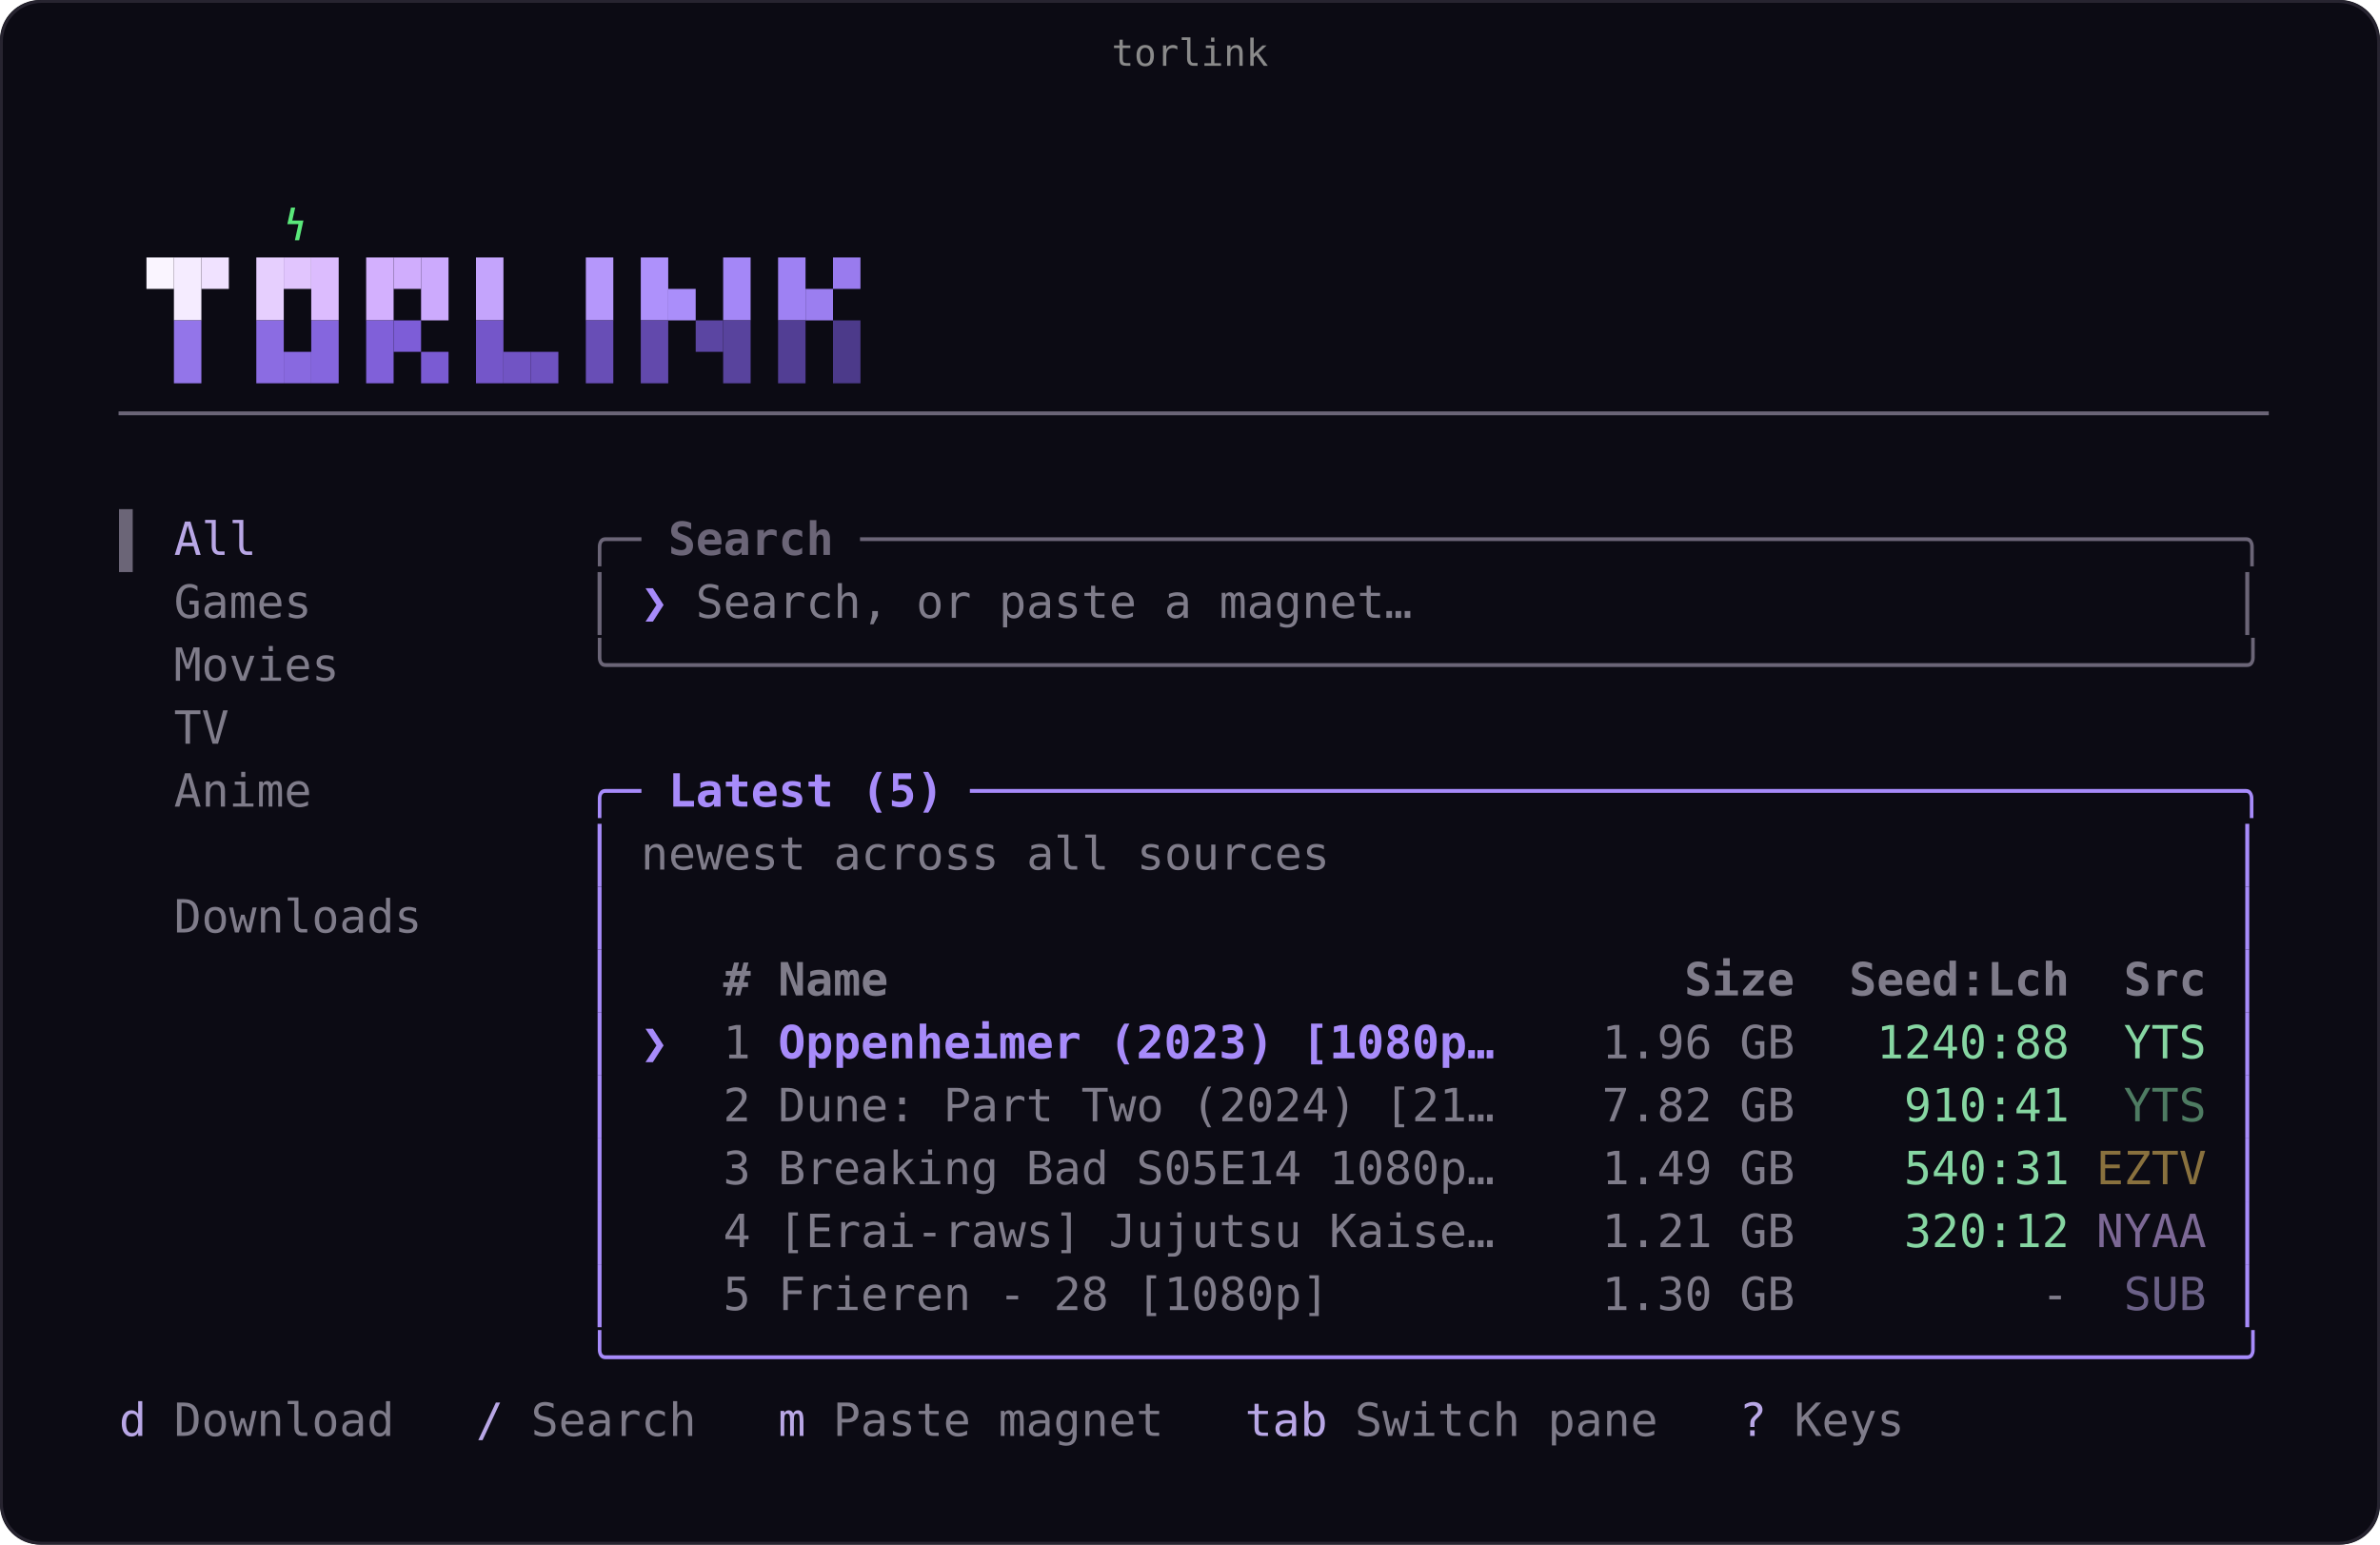
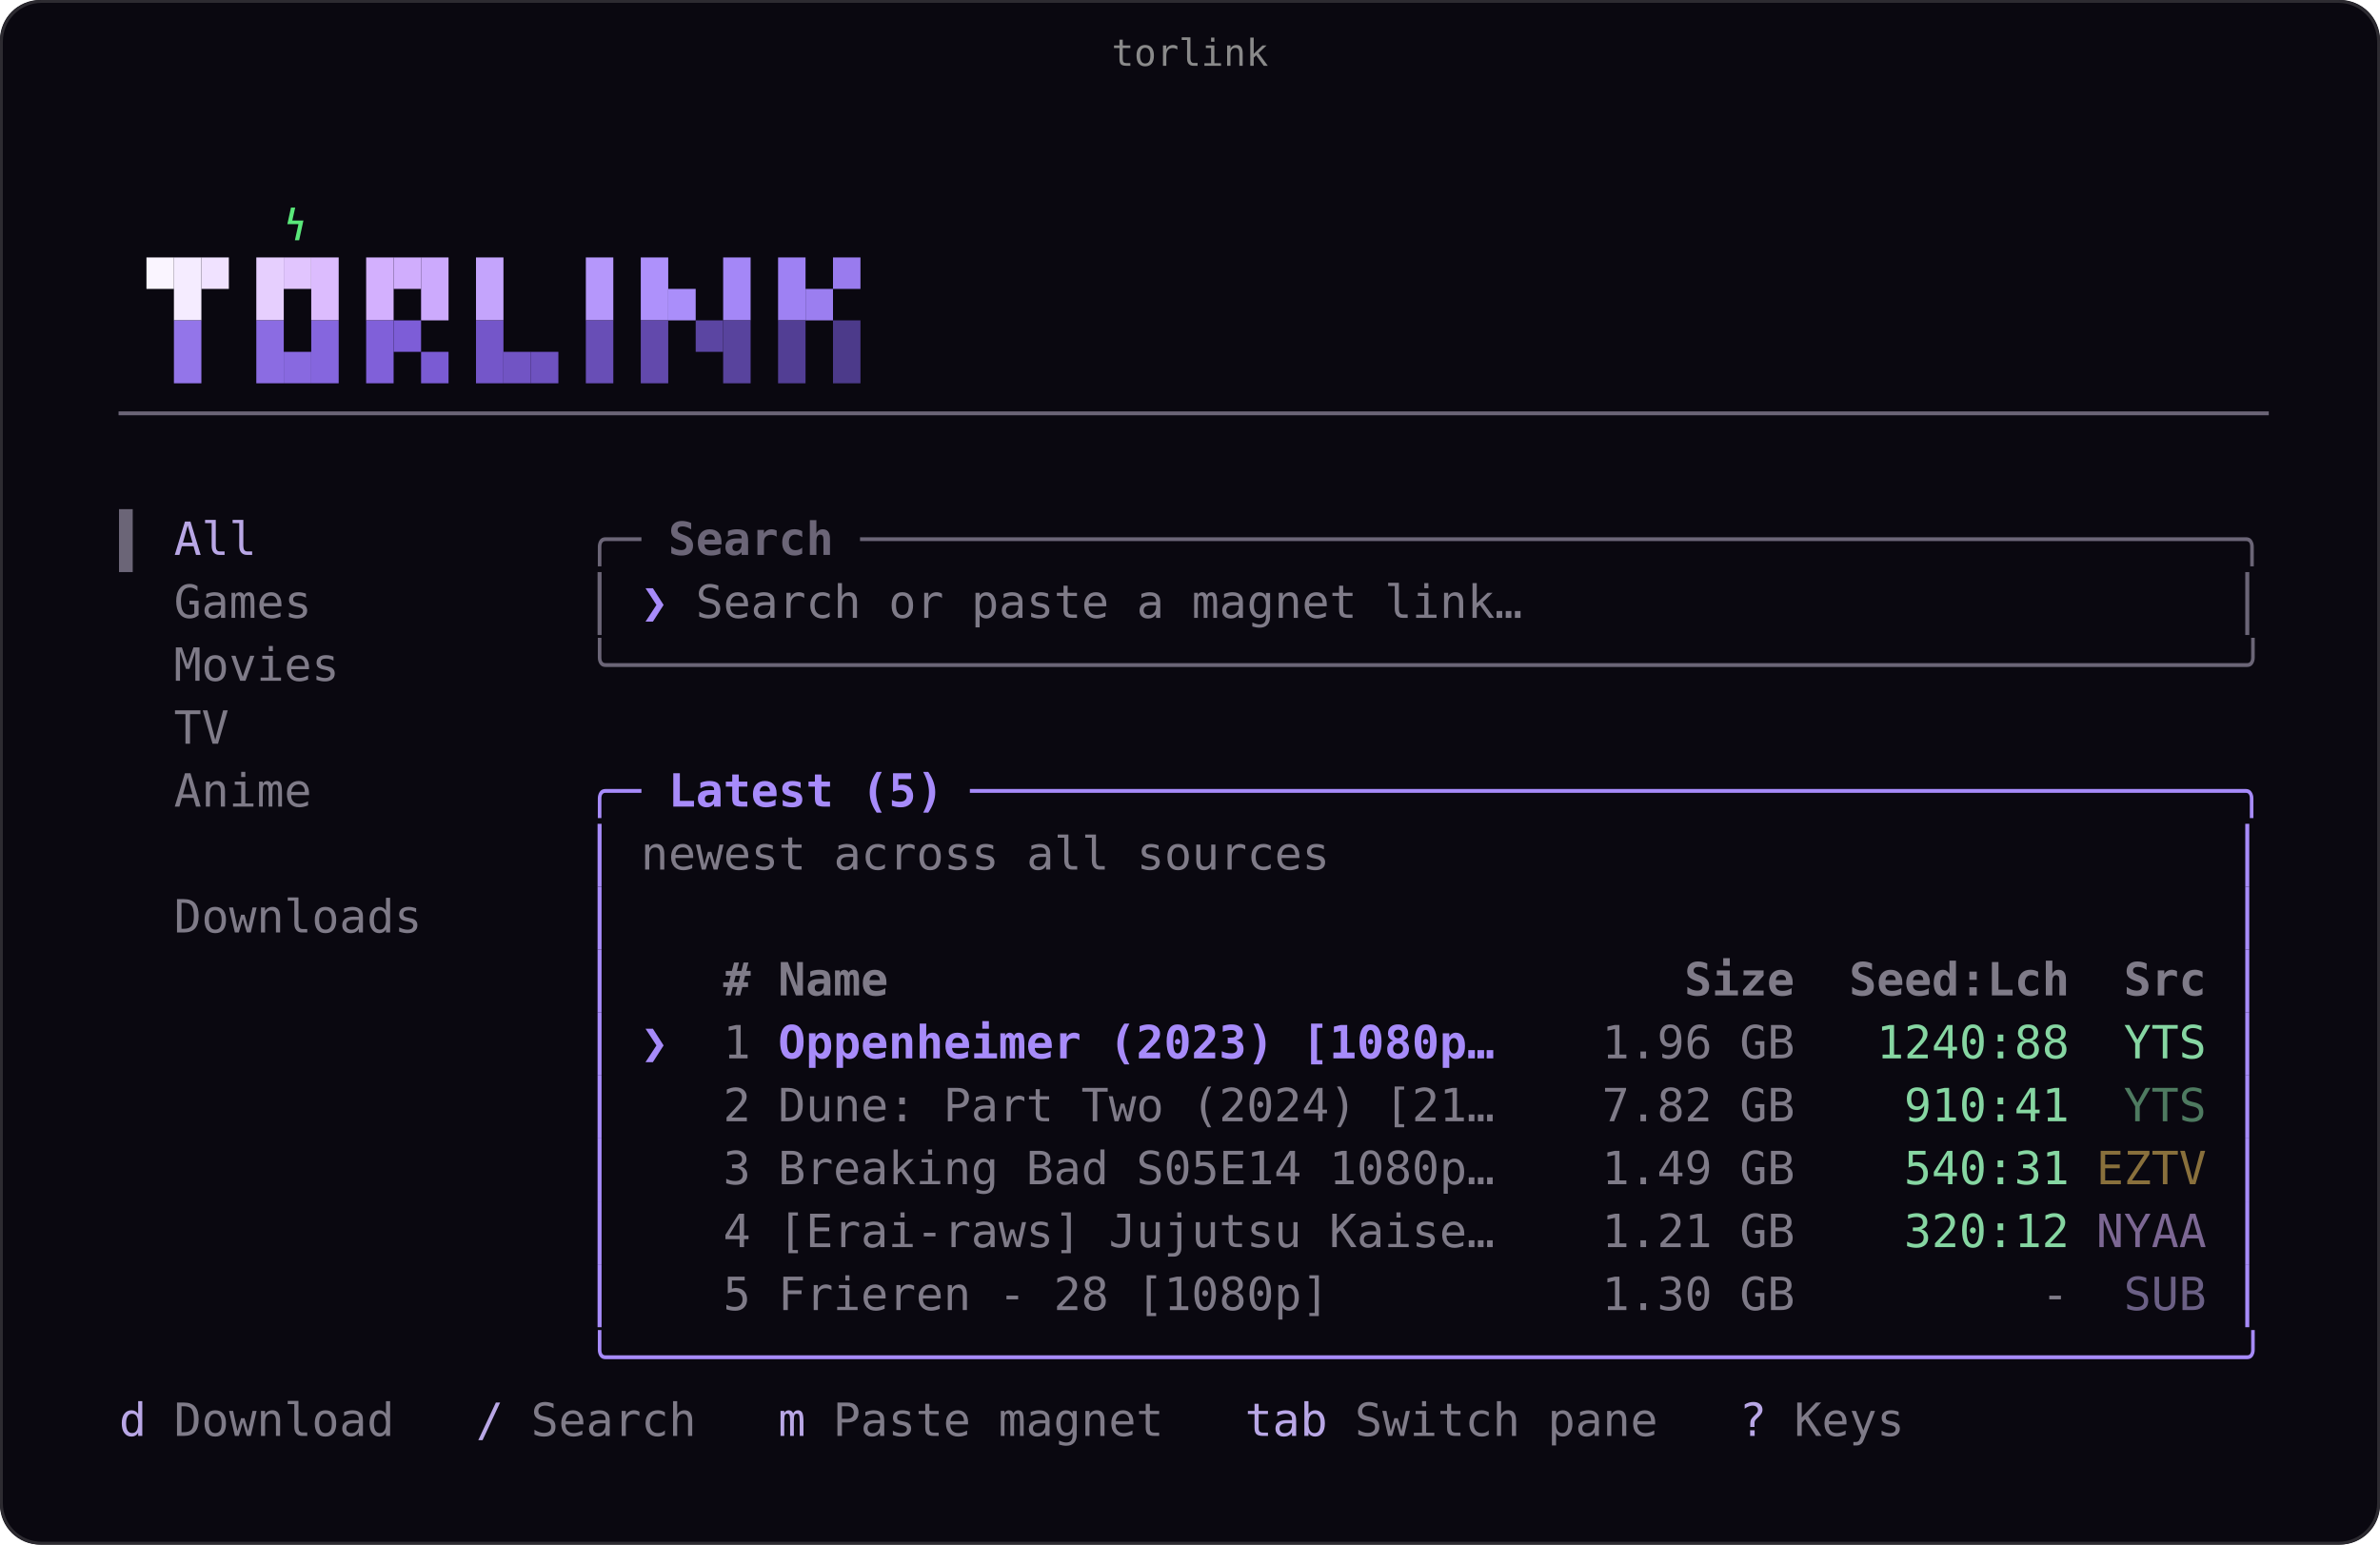
<svg xmlns="http://www.w3.org/2000/svg" width="832" height="540" viewBox="0 0 832 540" style="max-width: 832px; width: 100%; height: auto;" role="img">
-   <rect width="100%" height="100%" rx="14" fill="#0c0b14" />
-   <rect x="0.5" y="0.5" width="831" height="539" rx="14" fill="none" stroke="#272430" stroke-width="1" />
+   <rect width="100%" height="100%" rx="14" fill="#0a0810" />
+   <rect x="0.5" y="0.5" width="831" height="539" rx="14" fill="none" stroke="#2d2b31" stroke-width="1" />
  <text x="416" y="23" text-anchor="middle" font-family="ui-monospace, &quot;Cascadia Mono&quot;, &quot;SF Mono&quot;, Menlo, Consolas, &quot;DejaVu Sans Mono&quot;, monospace" font-size="13" fill="#8a8a8a">torlink</text>
  <g font-family="ui-monospace, &quot;Cascadia Mono&quot;, &quot;SF Mono&quot;, Menlo, Consolas, &quot;DejaVu Sans Mono&quot;, monospace" font-size="16" fill="#ddd8ea">
    <text x="99.2" y="84" textLength="9.6" lengthAdjust="spacingAndGlyphs" xml:space="preserve" fill="#5ae87a" font-weight="600">𐓏</text>
    <rect x="51.2" y="90" width="9.6" height="11" fill="#faf5ff" />
    <rect x="60.8" y="90" width="9.6" height="22" fill="#f5ecff" />
    <rect x="70.4" y="90" width="9.6" height="11" fill="#f0e2ff" />
    <rect x="89.6" y="90" width="9.6" height="22" fill="#e6cffe" />
    <rect x="99.2" y="90" width="9.6" height="11" fill="#e1c5fe" />
    <rect x="108.8" y="90" width="9.6" height="22" fill="#dcbcfe" />
    <rect x="128" y="90" width="9.6" height="22" fill="#d3b0fe" />
    <rect x="137.6" y="90" width="9.6" height="11" fill="#d0adfd" />
    <rect x="147.2" y="90" width="9.6" height="22" fill="#ccaafd" />
    <rect x="166.4" y="90" width="9.6" height="22" fill="#c4a4fc" />
    <rect x="204.8" y="90" width="9.6" height="22" fill="#b597fb" />
    <rect x="224" y="90" width="9.6" height="22" fill="#ae91fb" />
    <rect x="233.6" y="101" width="9.6" height="11" fill="#aa8efa" />
    <rect x="252.8" y="90" width="9.6" height="22" fill="#a487f7" />
    <rect x="272" y="90" width="9.6" height="22" fill="#9e81f3" />
    <rect x="281.6" y="101" width="9.6" height="11" fill="#9b7ef0" />
    <rect x="291.2" y="90" width="9.6" height="11" fill="#997bee" />
    <rect x="60.8" y="112" width="9.6" height="22" fill="#9375e9" />
    <rect x="89.6" y="112" width="9.6" height="22" fill="#8b6ce2" />
    <rect x="99.2" y="123" width="9.6" height="11" fill="#8869e0" />
    <rect x="108.8" y="112" width="9.6" height="22" fill="#8566de" />
    <rect x="128" y="112" width="9.6" height="22" fill="#8060d9" />
    <rect x="137.6" y="112" width="9.6" height="11" fill="#7d5dd7" />
    <rect x="147.2" y="123" width="9.6" height="11" fill="#7a5bd3" />
    <rect x="166.4" y="112" width="9.6" height="22" fill="#7456c9" />
    <rect x="176" y="123" width="9.6" height="11" fill="#7154c4" />
    <rect x="185.6" y="123" width="9.6" height="11" fill="#6e52c0" />
    <rect x="204.8" y="112" width="9.6" height="22" fill="#684eb6" />
    <rect x="224" y="112" width="9.6" height="22" fill="#6249ac" />
    <rect x="243.2" y="112" width="9.6" height="11" fill="#5b45a2" />
    <rect x="252.8" y="112" width="9.6" height="22" fill="#58439d" />
    <rect x="272" y="112" width="9.6" height="22" fill="#523e94" />
    <rect x="291.2" y="112" width="9.6" height="22" fill="#4c3a8a" />
    <text x="41.6" y="150" textLength="748.8" lengthAdjust="spacingAndGlyphs" xml:space="preserve" fill="#6b6577">──────────────────────────────────────────────────────────────────────────────</text>
    <rect x="41.6" y="178" width="4.8" height="22" fill="#6b6577" />
    <text x="60.8" y="194" textLength="28.8" lengthAdjust="spacingAndGlyphs" xml:space="preserve" fill="#b9a7e6">All</text>
    <text x="204.8" y="194" textLength="19.2" lengthAdjust="spacingAndGlyphs" xml:space="preserve" fill="#6b6577">╭─</text>
    <text x="233.6" y="194" textLength="57.6" lengthAdjust="spacingAndGlyphs" xml:space="preserve" fill="#6b6577" font-weight="600">Search</text>
    <text x="300.8" y="194" textLength="489.6" lengthAdjust="spacingAndGlyphs" xml:space="preserve" fill="#6b6577">──────────────────────────────────────────────────╮</text>
    <text x="60.8" y="216" textLength="48" lengthAdjust="spacingAndGlyphs" xml:space="preserve" fill-opacity="0.55">Games</text>
    <rect x="208.9" y="200" width="1.4" height="22" fill="#6b6577" />
    <text x="224" y="216" textLength="9.6" lengthAdjust="spacingAndGlyphs" xml:space="preserve" fill="#a78bfa">❯</text>
-     <text x="243.2" y="216" textLength="249.6" lengthAdjust="spacingAndGlyphs" xml:space="preserve" fill-opacity="0.55">Search, or paste a magnet…</text>
+     <text x="243.2" y="216" textLength="288" lengthAdjust="spacingAndGlyphs" xml:space="preserve" fill-opacity="0.55">Search or paste a magnet link…</text>
    <rect x="784.9" y="200" width="1.4" height="22" fill="#6b6577" />
    <text x="60.8" y="238" textLength="57.6" lengthAdjust="spacingAndGlyphs" xml:space="preserve" fill-opacity="0.55">Movies</text>
    <text x="204.8" y="238" textLength="585.6" lengthAdjust="spacingAndGlyphs" xml:space="preserve" fill="#6b6577">╰───────────────────────────────────────────────────────────╯</text>
    <text x="60.8" y="260" textLength="19.2" lengthAdjust="spacingAndGlyphs" xml:space="preserve" fill-opacity="0.55">TV</text>
    <text x="60.8" y="282" textLength="48" lengthAdjust="spacingAndGlyphs" xml:space="preserve" fill-opacity="0.55">Anime</text>
    <text x="204.8" y="282" textLength="19.2" lengthAdjust="spacingAndGlyphs" xml:space="preserve" fill="#a78bfa">╭─</text>
    <text x="233.6" y="282" textLength="96" lengthAdjust="spacingAndGlyphs" xml:space="preserve" fill="#a78bfa" font-weight="600">Latest (5)</text>
    <text x="339.2" y="282" textLength="451.2" lengthAdjust="spacingAndGlyphs" xml:space="preserve" fill="#a78bfa">──────────────────────────────────────────────╮</text>
    <rect x="208.9" y="288" width="1.4" height="22" fill="#a78bfa" />
    <text x="224" y="304" textLength="240" lengthAdjust="spacingAndGlyphs" xml:space="preserve" fill-opacity="0.55">newest across all sources</text>
    <rect x="784.9" y="288" width="1.4" height="22" fill="#a78bfa" />
    <text x="60.8" y="326" textLength="86.4" lengthAdjust="spacingAndGlyphs" xml:space="preserve" fill-opacity="0.55">Downloads</text>
    <rect x="208.9" y="310" width="1.4" height="22" fill="#a78bfa" />
    <rect x="784.9" y="310" width="1.4" height="22" fill="#a78bfa" />
    <rect x="208.9" y="332" width="1.4" height="22" fill="#a78bfa" />
    <text x="252.8" y="348" textLength="9.6" lengthAdjust="spacingAndGlyphs" xml:space="preserve" fill-opacity="0.55" font-weight="600">#</text>
    <text x="272" y="348" textLength="38.4" lengthAdjust="spacingAndGlyphs" xml:space="preserve" fill-opacity="0.55" font-weight="600">Name</text>
    <text x="588.8" y="348" textLength="38.4" lengthAdjust="spacingAndGlyphs" xml:space="preserve" fill-opacity="0.55" font-weight="600">Size</text>
    <text x="646.4" y="348" textLength="76.8" lengthAdjust="spacingAndGlyphs" xml:space="preserve" fill-opacity="0.55" font-weight="600">Seed:Lch</text>
    <text x="742.4" y="348" textLength="28.8" lengthAdjust="spacingAndGlyphs" xml:space="preserve" fill-opacity="0.55" font-weight="600">Src</text>
    <rect x="784.9" y="332" width="1.4" height="22" fill="#a78bfa" />
    <rect x="208.9" y="354" width="1.4" height="22" fill="#a78bfa" />
    <text x="224" y="370" textLength="9.6" lengthAdjust="spacingAndGlyphs" xml:space="preserve" fill="#a78bfa">❯</text>
    <text x="252.8" y="370" textLength="9.6" lengthAdjust="spacingAndGlyphs" xml:space="preserve" fill-opacity="0.55">1</text>
    <text x="272" y="370" textLength="249.6" lengthAdjust="spacingAndGlyphs" xml:space="preserve" fill="#a78bfa" font-weight="600">Oppenheimer (2023) [1080p…</text>
    <text x="560" y="370" textLength="67.2" lengthAdjust="spacingAndGlyphs" xml:space="preserve" fill-opacity="0.55">1.96 GB</text>
    <text x="656" y="370" textLength="67.2" lengthAdjust="spacingAndGlyphs" xml:space="preserve" fill="#86d6a2">1240:88</text>
    <text x="742.4" y="370" textLength="28.8" lengthAdjust="spacingAndGlyphs" xml:space="preserve" fill="#86d6a2">YTS</text>
    <rect x="784.9" y="354" width="1.4" height="22" fill="#a78bfa" />
    <rect x="208.9" y="376" width="1.4" height="22" fill="#a78bfa" />
    <text x="252.8" y="392" textLength="9.6" lengthAdjust="spacingAndGlyphs" xml:space="preserve" fill-opacity="0.55">2</text>
    <text x="272" y="392" textLength="249.6" lengthAdjust="spacingAndGlyphs" xml:space="preserve" fill-opacity="0.55">Dune: Part Two (2024) [21…</text>
    <text x="560" y="392" textLength="67.2" lengthAdjust="spacingAndGlyphs" xml:space="preserve" fill-opacity="0.55">7.82 GB</text>
    <text x="665.6" y="392" textLength="57.6" lengthAdjust="spacingAndGlyphs" xml:space="preserve" fill="#86d6a2">910:41</text>
    <text x="742.4" y="392" textLength="28.8" lengthAdjust="spacingAndGlyphs" xml:space="preserve" fill="#86d6a2" fill-opacity="0.55">YTS</text>
    <rect x="784.9" y="376" width="1.4" height="22" fill="#a78bfa" />
    <rect x="208.9" y="398" width="1.4" height="22" fill="#a78bfa" />
    <text x="252.8" y="414" textLength="9.6" lengthAdjust="spacingAndGlyphs" xml:space="preserve" fill-opacity="0.55">3</text>
    <text x="272" y="414" textLength="249.6" lengthAdjust="spacingAndGlyphs" xml:space="preserve" fill-opacity="0.55">Breaking Bad S05E14 1080p…</text>
    <text x="560" y="414" textLength="67.2" lengthAdjust="spacingAndGlyphs" xml:space="preserve" fill-opacity="0.55">1.49 GB</text>
    <text x="665.6" y="414" textLength="57.6" lengthAdjust="spacingAndGlyphs" xml:space="preserve" fill="#86d6a2">540:31</text>
    <text x="732.8" y="414" textLength="38.4" lengthAdjust="spacingAndGlyphs" xml:space="preserve" fill="#f0c560" fill-opacity="0.55">EZTV</text>
    <rect x="784.9" y="398" width="1.4" height="22" fill="#a78bfa" />
    <rect x="208.9" y="420" width="1.4" height="22" fill="#a78bfa" />
    <text x="252.8" y="436" textLength="9.6" lengthAdjust="spacingAndGlyphs" xml:space="preserve" fill-opacity="0.55">4</text>
    <text x="272" y="436" textLength="249.6" lengthAdjust="spacingAndGlyphs" xml:space="preserve" fill-opacity="0.55">[Erai-raws] Jujutsu Kaise…</text>
    <text x="560" y="436" textLength="67.2" lengthAdjust="spacingAndGlyphs" xml:space="preserve" fill-opacity="0.55">1.21 GB</text>
    <text x="665.6" y="436" textLength="57.6" lengthAdjust="spacingAndGlyphs" xml:space="preserve" fill="#86d6a2">320:12</text>
    <text x="732.8" y="436" textLength="38.4" lengthAdjust="spacingAndGlyphs" xml:space="preserve" fill="#d8b4fe" fill-opacity="0.55">NYAA</text>
    <rect x="784.9" y="420" width="1.4" height="22" fill="#a78bfa" />
    <rect x="208.9" y="442" width="1.4" height="22" fill="#a78bfa" />
    <text x="252.8" y="458" textLength="9.6" lengthAdjust="spacingAndGlyphs" xml:space="preserve" fill-opacity="0.55">5</text>
    <text x="272" y="458" textLength="192" lengthAdjust="spacingAndGlyphs" xml:space="preserve" fill-opacity="0.55">Frieren - 28 [1080p]</text>
    <text x="560" y="458" textLength="67.2" lengthAdjust="spacingAndGlyphs" xml:space="preserve" fill-opacity="0.55">1.30 GB</text>
    <text x="713.6" y="458" textLength="9.6" lengthAdjust="spacingAndGlyphs" xml:space="preserve" fill-opacity="0.55">-</text>
    <text x="742.4" y="458" textLength="28.8" lengthAdjust="spacingAndGlyphs" xml:space="preserve" fill="#b9a7e6" fill-opacity="0.55">SUB</text>
    <rect x="784.9" y="442" width="1.4" height="22" fill="#a78bfa" />
    <text x="204.8" y="480" textLength="585.6" lengthAdjust="spacingAndGlyphs" xml:space="preserve" fill="#a78bfa">╰───────────────────────────────────────────────────────────╯</text>
    <text x="41.6" y="502" textLength="9.6" lengthAdjust="spacingAndGlyphs" xml:space="preserve" fill="#b9a7e6">d</text>
    <text x="60.8" y="502" textLength="76.8" lengthAdjust="spacingAndGlyphs" xml:space="preserve" fill-opacity="0.55">Download</text>
    <text x="166.4" y="502" textLength="9.6" lengthAdjust="spacingAndGlyphs" xml:space="preserve" fill="#b9a7e6">/</text>
    <text x="185.6" y="502" textLength="57.6" lengthAdjust="spacingAndGlyphs" xml:space="preserve" fill-opacity="0.55">Search</text>
    <text x="272" y="502" textLength="9.6" lengthAdjust="spacingAndGlyphs" xml:space="preserve" fill="#b9a7e6">m</text>
    <text x="291.2" y="502" textLength="115.2" lengthAdjust="spacingAndGlyphs" xml:space="preserve" fill-opacity="0.55">Paste magnet</text>
    <text x="435.2" y="502" textLength="28.8" lengthAdjust="spacingAndGlyphs" xml:space="preserve" fill="#b9a7e6">tab</text>
    <text x="473.6" y="502" textLength="105.6" lengthAdjust="spacingAndGlyphs" xml:space="preserve" fill-opacity="0.55">Switch pane</text>
    <text x="608" y="502" textLength="9.6" lengthAdjust="spacingAndGlyphs" xml:space="preserve" fill="#b9a7e6">?</text>
    <text x="627.2" y="502" textLength="38.4" lengthAdjust="spacingAndGlyphs" xml:space="preserve" fill-opacity="0.55">Keys</text>
  </g>
</svg>
